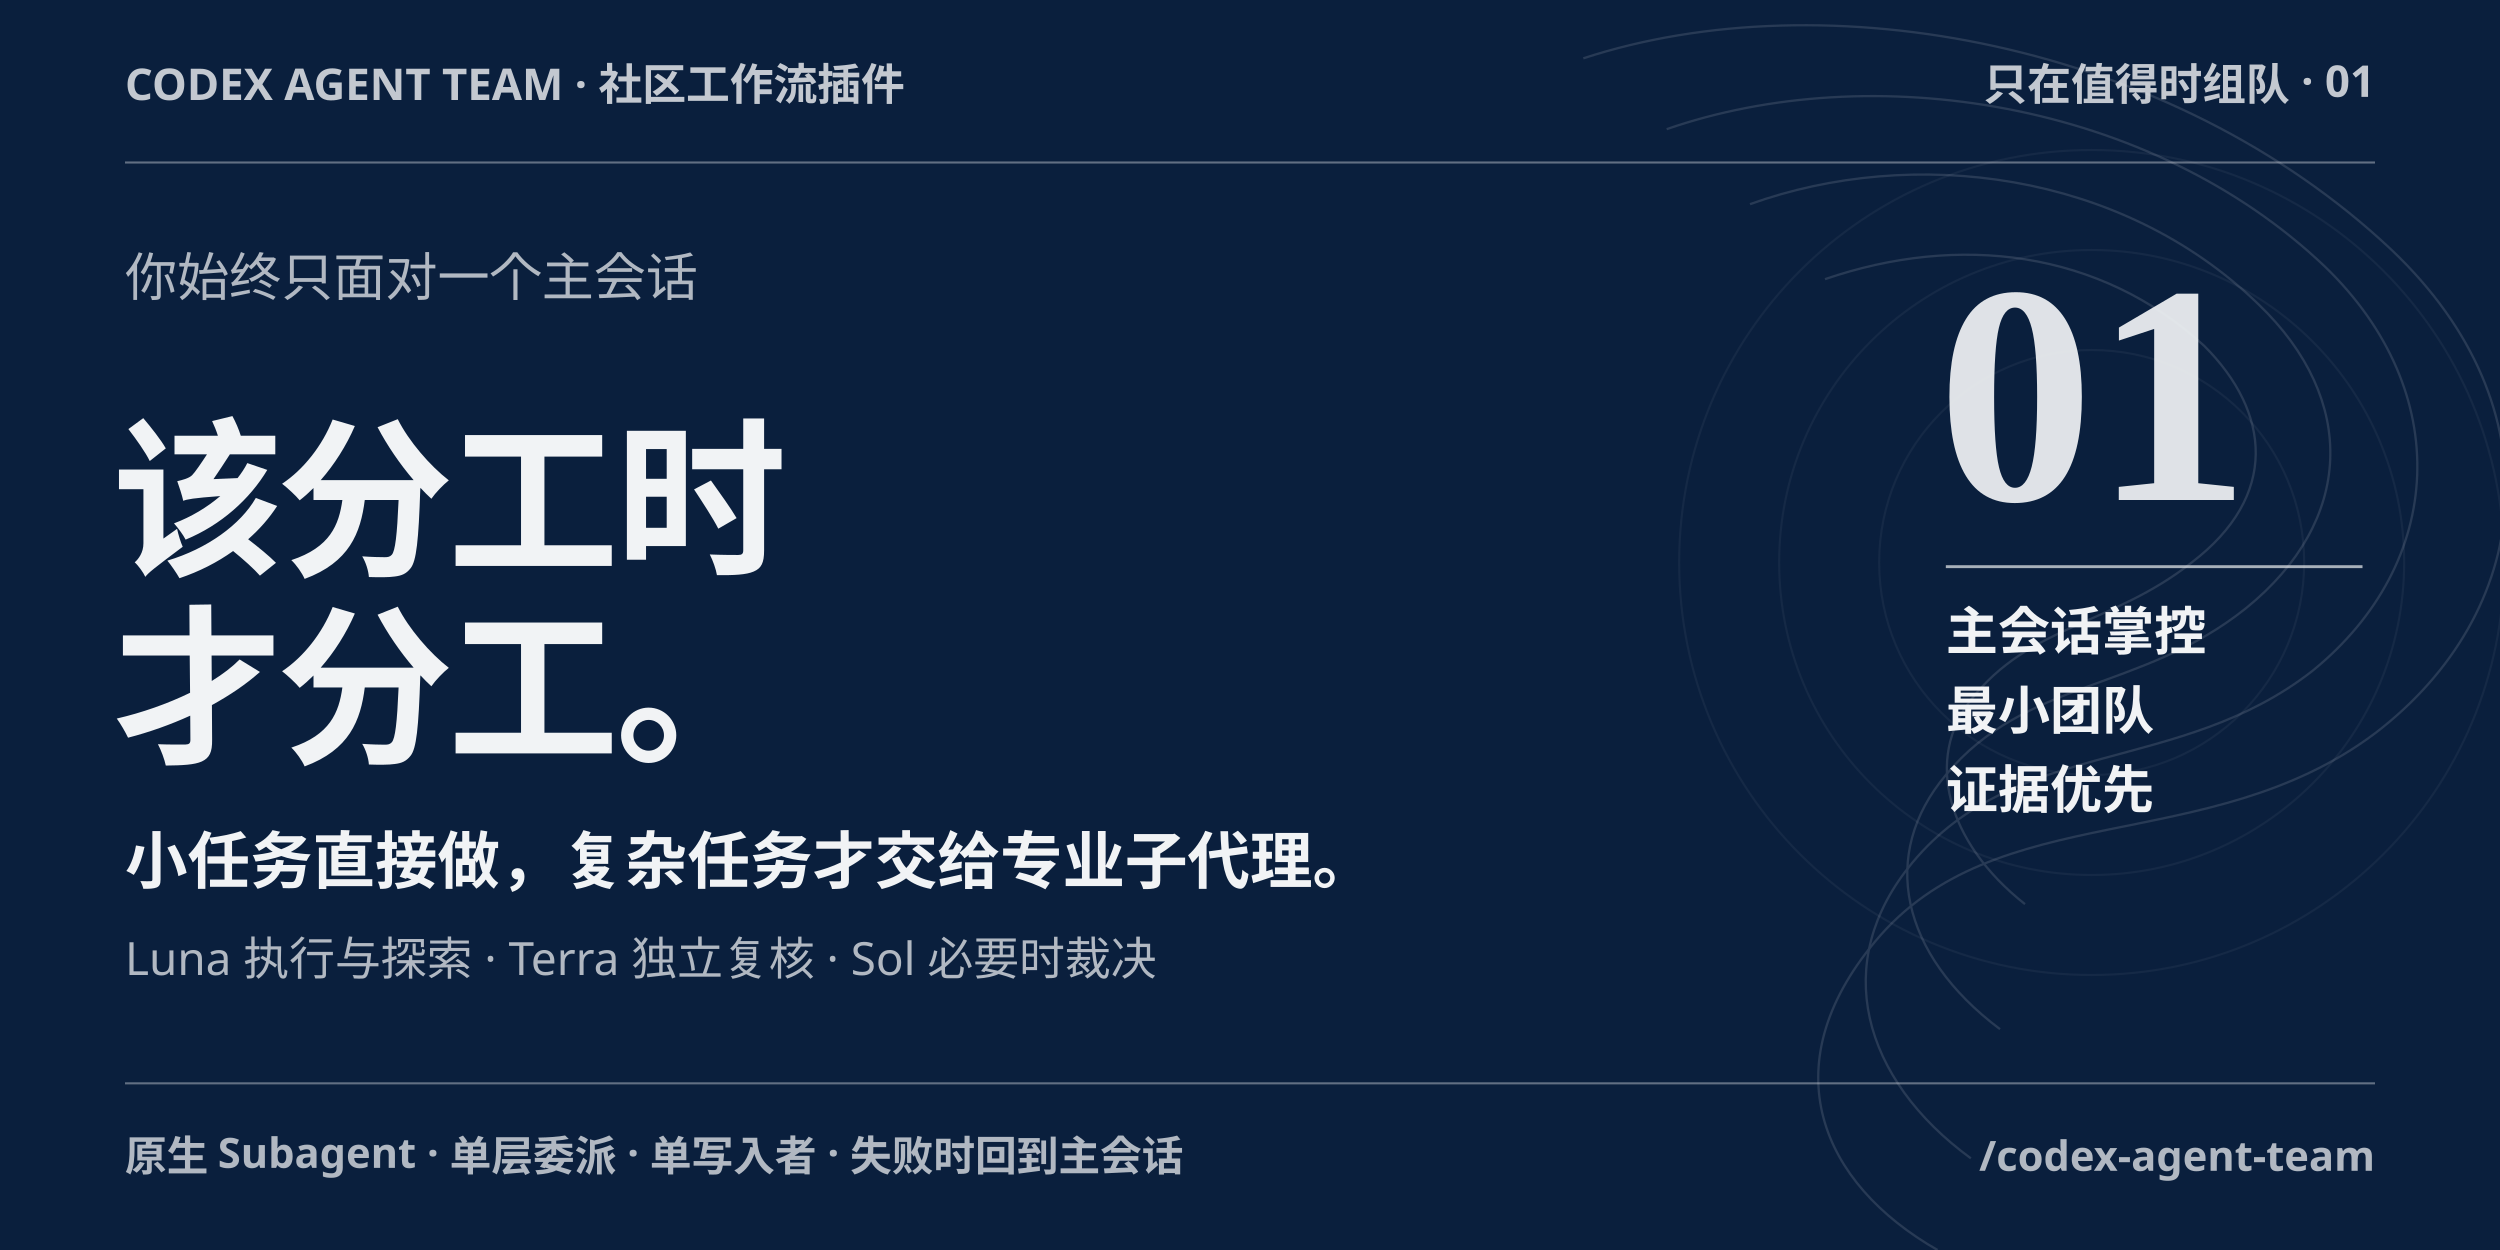
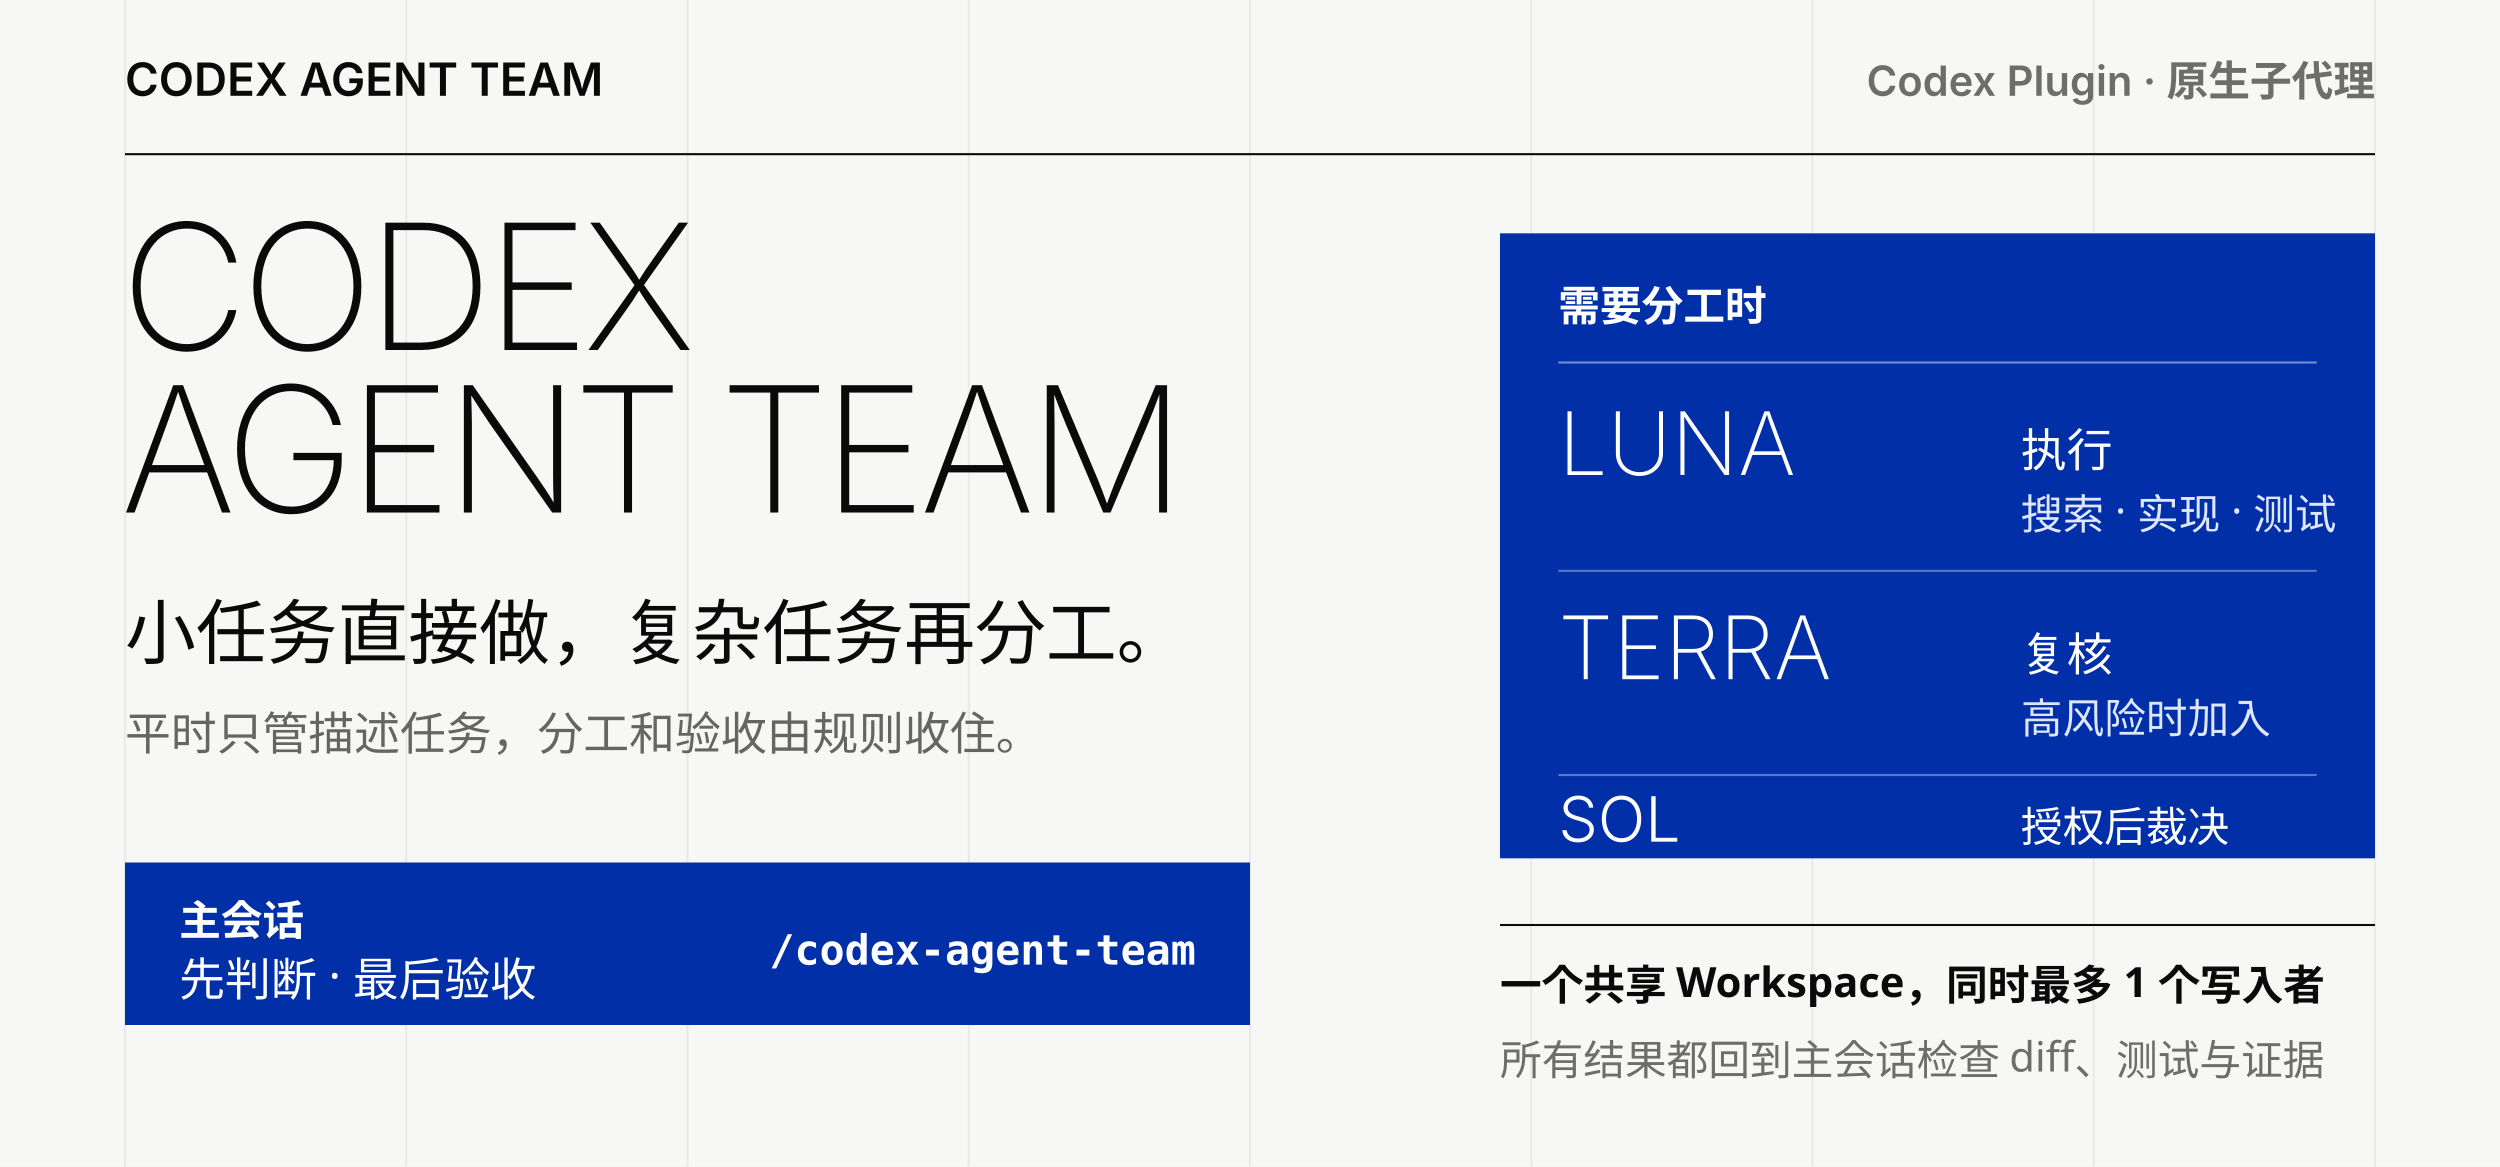
- <svg xmlns="http://www.w3.org/2000/svg" width="1200" height="600" viewBox="0 0 1200 600" role="img" aria-labelledby="title desc">
-   <rect width="1200" height="600" fill="#0a1f3d" />
-   <g fill="none" stroke="#f1f3f5" stroke-width="1.1" opacity="0.13">
-     <path d="M760 28 C876 -10 1042 20 1148 120 C1228 196 1216 294 1140 352 C1060 412 958 382 900 452 C850 512 874 568 930 600" />
-     <path d="M800 62 C898 28 1032 48 1116 128 C1178 188 1174 270 1110 322 C1046 372 968 354 918 414 C878 462 894 518 946 556" />
-     <path d="M840 98 C918 70 1018 82 1084 146 C1132 192 1130 250 1078 292 C1028 332 972 326 934 372 C902 410 912 458 960 494" />
-     <path d="M876 134 C940 112 1008 120 1058 166 C1090 198 1094 238 1052 270 C1014 300 974 300 946 336 C924 364 934 404 972 434" />
+ <svg xmlns="http://www.w3.org/2000/svg" width="1200" height="560" viewBox="0 0 1200 560" role="img" aria-labelledby="title desc">
+   <rect width="1200" height="560" fill="#f7f7f5" />
+   <g stroke="#0a0a0a" stroke-width="1" opacity="0.055">
+     <line x1="60" y1="0" x2="60" y2="560" />
+     <line x1="195" y1="0" x2="195" y2="560" />
+     <line x1="330" y1="0" x2="330" y2="560" />
+     <line x1="465" y1="0" x2="465" y2="560" />
+     <line x1="600" y1="0" x2="600" y2="560" />
+     <line x1="735" y1="0" x2="735" y2="560" />
+     <line x1="870" y1="0" x2="870" y2="560" />
+     <line x1="1005" y1="0" x2="1005" y2="560" />
+     <line x1="1140" y1="0" x2="1140" y2="560" />
  </g>
-   <g fill="none" stroke="#f1f3f5" stroke-width="1" opacity="0.05">
-     <circle cx="1004" cy="270" r="198" />
-     <circle cx="1004" cy="270" r="150" />
-     <circle cx="1004" cy="270" r="102" />
+   <line x1="60" y1="74" x2="1140" y2="74" stroke="#0a0a0a" stroke-width="1" />
+   <text x="60" y="46" font-family="Noto Sans SC, PingFang SC, Microsoft YaHei UI, Inter, Helvetica Neue, sans-serif" font-size="22" font-weight="600" fill="#0a0a0a">CODEX AGENT TEAM</text>
+   <text x="1140" y="46" text-anchor="end" font-family="Noto Sans SC, PingFang SC, Microsoft YaHei UI, Inter, Helvetica Neue, sans-serif" font-size="20" font-weight="600" fill="#6d6d69">Codex Plugin · 原生子代理</text>
+   <text x="58" y="168" font-family="Inter, Helvetica Neue, Noto Sans SC, PingFang SC, sans-serif" font-size="84" font-weight="200" letter-spacing="-3" fill="#0a0a0a">CODEX</text>
+   <text x="58" y="246" font-family="Inter, Helvetica Neue, Noto Sans SC, PingFang SC, sans-serif" font-size="84" font-weight="200" letter-spacing="-3" fill="#0a0a0a">AGENT TEAM</text>
+   <text x="60" y="316" font-family="Noto Sans SC, PingFang SC, Microsoft YaHei UI, sans-serif" font-size="34" font-weight="300" fill="#0a0a0a">小任务直接做，复杂任务再分工。</text>
+   <text x="60" y="360" font-family="Noto Sans SC, PingFang SC, Microsoft YaHei UI, sans-serif" font-size="22" font-weight="500" fill="#666661">平时只管描述任务，分工和验收由规则收住。</text>
+   <rect x="60" y="414" width="540" height="78" fill="#002FA7" />
+   <text x="86" y="449" font-family="Noto Sans SC, PingFang SC, Microsoft YaHei UI, sans-serif" font-size="20" font-weight="600" fill="#ffffff">主会话</text>
+   <text x="86" y="478" font-family="Noto Sans SC, PingFang SC, Microsoft YaHei UI, sans-serif" font-size="22" font-weight="400" fill="#ffffff">先判断 · 最后验收</text>
+   <text x="574" y="463" text-anchor="end" font-family="JetBrains Mono, SFMono-Regular, Menlo, monospace" font-size="20" font-weight="600" fill="#ffffff">/codex-agent-team</text>
+   <g transform="translate(720 112)">
+     <rect x="0" y="0" width="420" height="300" fill="#002FA7" />
+     <text x="28" y="42" font-family="Noto Sans SC, PingFang SC, Microsoft YaHei UI, sans-serif" font-size="20" font-weight="600" fill="#ffffff">需要分工时</text>
+     <line x1="28" y1="62" x2="392" y2="62" stroke="#ffffff" stroke-width="1" opacity="0.45" />
+     <text x="28" y="116" font-family="Inter, Helvetica Neue, sans-serif" font-size="42" font-weight="200" fill="#ffffff">LUNA</text>
+     <text x="250" y="112" font-family="Noto Sans SC, PingFang SC, Microsoft YaHei UI, sans-serif" font-size="22" font-weight="500" fill="#ffffff">执行</text>
+     <text x="250" y="142" font-family="Noto Sans SC, PingFang SC, Microsoft YaHei UI, sans-serif" font-size="20" font-weight="400" fill="#dfe6ff">搜索 · 实现 · 测试</text>
+     <line x1="28" y1="162" x2="392" y2="162" stroke="#ffffff" stroke-width="1" opacity="0.35" />
+     <text x="28" y="214" font-family="Inter, Helvetica Neue, sans-serif" font-size="42" font-weight="200" fill="#ffffff">TERRA</text>
+     <text x="250" y="210" font-family="Noto Sans SC, PingFang SC, Microsoft YaHei UI, sans-serif" font-size="22" font-weight="500" fill="#ffffff">复核</text>
+     <text x="250" y="240" font-family="Noto Sans SC, PingFang SC, Microsoft YaHei UI, sans-serif" font-size="20" font-weight="400" fill="#dfe6ff">高风险时加入</text>
+     <line x1="28" y1="260" x2="392" y2="260" stroke="#ffffff" stroke-width="1" opacity="0.35" />
+     <text x="28" y="292" font-family="Inter, Helvetica Neue, sans-serif" font-size="30" font-weight="300" fill="#ffffff">SOL</text>
+     <text x="250" y="292" font-family="Noto Sans SC, PingFang SC, Microsoft YaHei UI, sans-serif" font-size="20" font-weight="500" fill="#ffffff">授权后裁决</text>
  </g>
-   <line x1="60" y1="78" x2="1140" y2="78" stroke="#f1f3f5" stroke-width="1" opacity="0.38" />
-   <line x1="60" y1="520" x2="1140" y2="520" stroke="#f1f3f5" stroke-width="1" opacity="0.38" />
-   <text x="60" y="48" font-family="Noto Sans SC, PingFang SC, Microsoft YaHei, sans-serif" font-size="21" font-weight="600" fill="#f1f3f5" opacity="0.8">CODEX AGENT TEAM · 社区工作流插件</text>
-   <text x="1140" y="48" text-anchor="end" font-family="Noto Sans SC, PingFang SC, Microsoft YaHei, sans-serif" font-size="21" font-weight="600" fill="#f1f3f5" opacity="0.8">只在值得时组队 · 01</text>
-   <text x="60" y="142" font-family="Noto Sans SC, PingFang SC, Microsoft YaHei, sans-serif" font-size="25" font-weight="500" fill="#f1f3f5" opacity="0.72">你始终只面对一个主会话</text>
-   <text x="54" y="270" font-family="Noto Serif SC, Songti SC, STSong, Georgia, serif" font-size="82" font-weight="700" letter-spacing="-1.5" fill="#f1f3f5">该分工时</text>
-   <text x="54" y="360" font-family="Noto Serif SC, Songti SC, STSong, Georgia, serif" font-size="82" font-weight="700" letter-spacing="-1.5" fill="#f1f3f5">才分工。</text>
-   <text x="60" y="424" font-family="Noto Serif SC, Songti SC, STSong, Georgia, serif" font-size="30" font-weight="600" fill="#f1f3f5">小任务直接做，复杂任务才交给专业子代理。</text>
-   <text x="60" y="468" font-family="Noto Sans SC, PingFang SC, Microsoft YaHei, sans-serif" font-size="22" font-weight="500" fill="#f1f3f5" opacity="0.72">Luna 执行与探索 · Terra 独立复核 · Sol 必要时裁决</text>
-   <g transform="translate(930 136)">
-     <text x="0" y="104" font-family="Playfair Display, Georgia, Times New Roman, serif" font-size="150" font-weight="700" fill="#f1f3f5" opacity="0.92">01</text>
-     <line x1="4" y1="136" x2="204" y2="136" stroke="#f1f3f5" stroke-width="1.4" opacity="0.68" />
-     <text x="4" y="176" font-family="Noto Serif SC, Songti SC, STSong, Georgia, serif" font-size="25" font-weight="600" fill="#f1f3f5">主会话掌控</text>
-     <text x="4" y="214" font-family="Noto Serif SC, Songti SC, STSong, Georgia, serif" font-size="25" font-weight="600" fill="#f1f3f5">最小团队</text>
-     <text x="4" y="252" font-family="Noto Serif SC, Songti SC, STSong, Georgia, serif" font-size="25" font-weight="600" fill="#f1f3f5">证据优先</text>
-   </g>
-   <text x="60" y="562" font-family="Noto Sans SC, PingFang SC, Microsoft YaHei, sans-serif" font-size="20" font-weight="600" fill="#f1f3f5" opacity="0.72">原生 Subagent · 单层委派 · 单写入者 · 失败时回到主会话</text>
-   <text x="1140" y="562" text-anchor="end" font-family="Noto Sans SC, PingFang SC, Microsoft YaHei, sans-serif" font-size="20" font-weight="600" fill="#f1f3f5" opacity="0.72">/codex-agent-team</text>
+   <line x1="720" y1="444" x2="1140" y2="444" stroke="#0a0a0a" stroke-width="1" />
+   <text x="720" y="480" font-family="Noto Sans SC, PingFang SC, Microsoft YaHei UI, sans-serif" font-size="20" font-weight="600" fill="#0a0a0a">一个共享 Workspace，同时最多 1 个写入者</text>
+   <text x="720" y="516" font-family="Noto Sans SC, PingFang SC, Microsoft YaHei UI, sans-serif" font-size="20" font-weight="500" fill="#6d6d69">所有结果都回到主会话检查 diff、测试与证据</text>
</svg>
